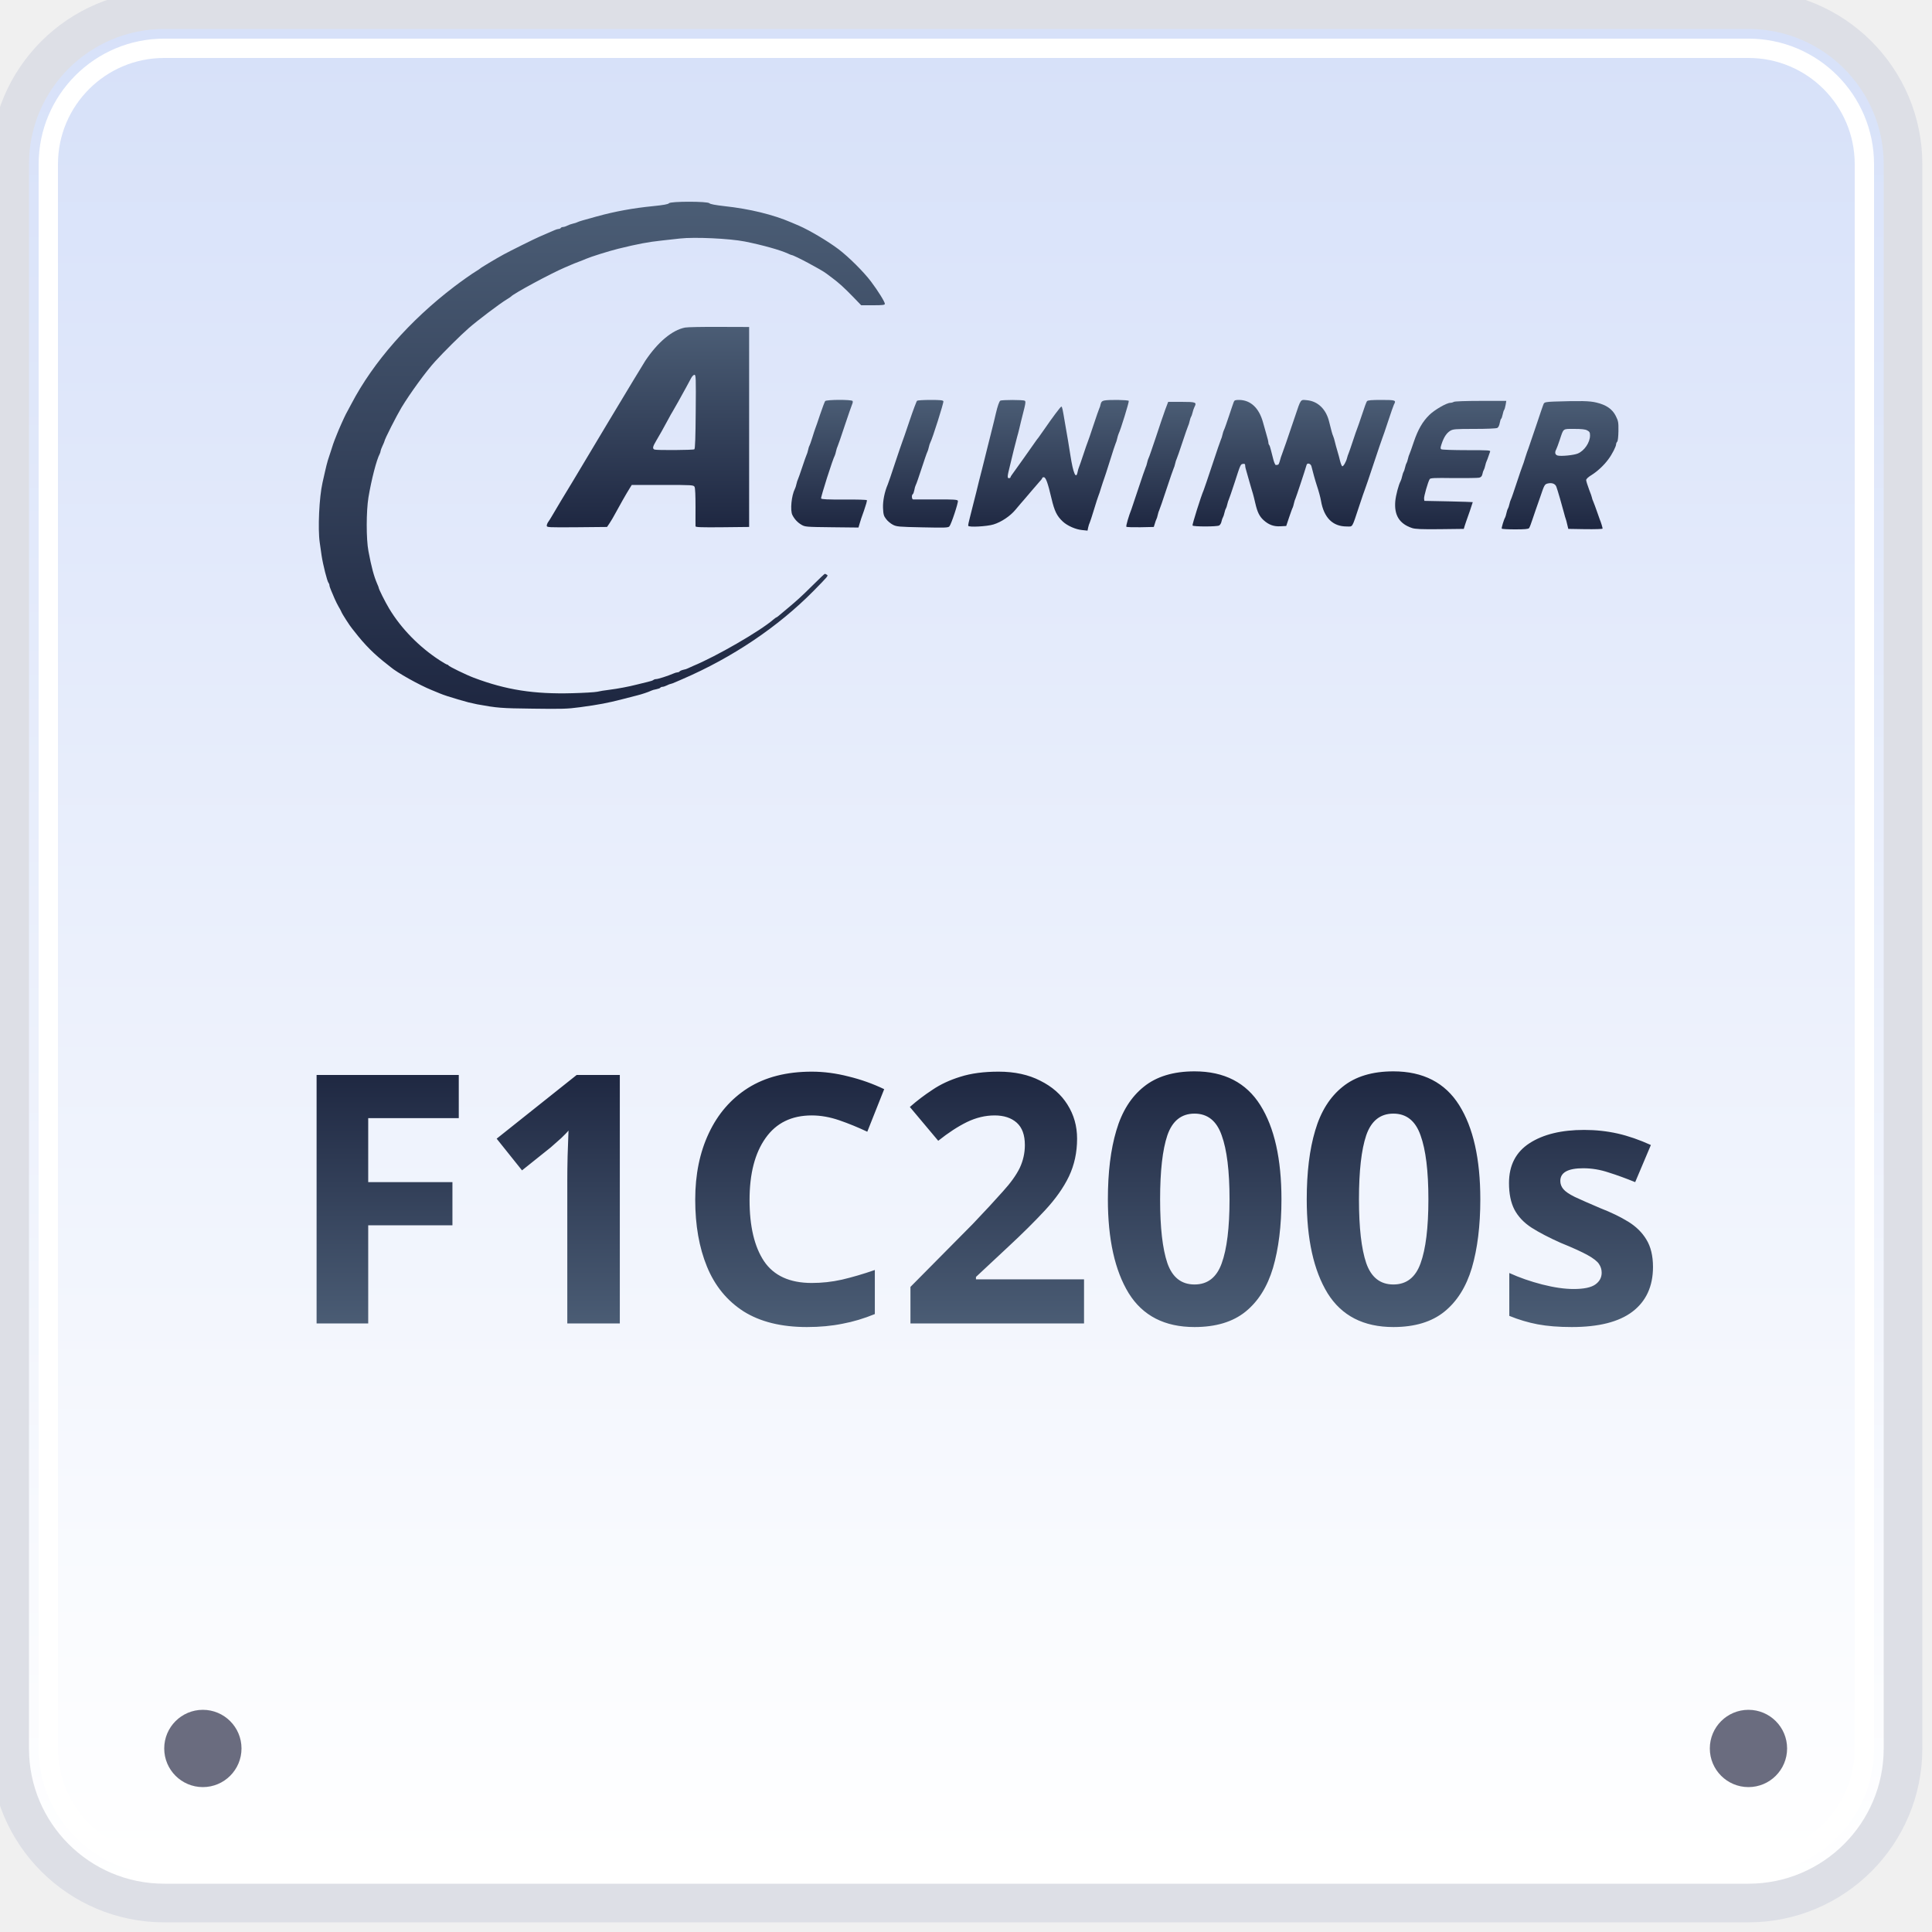
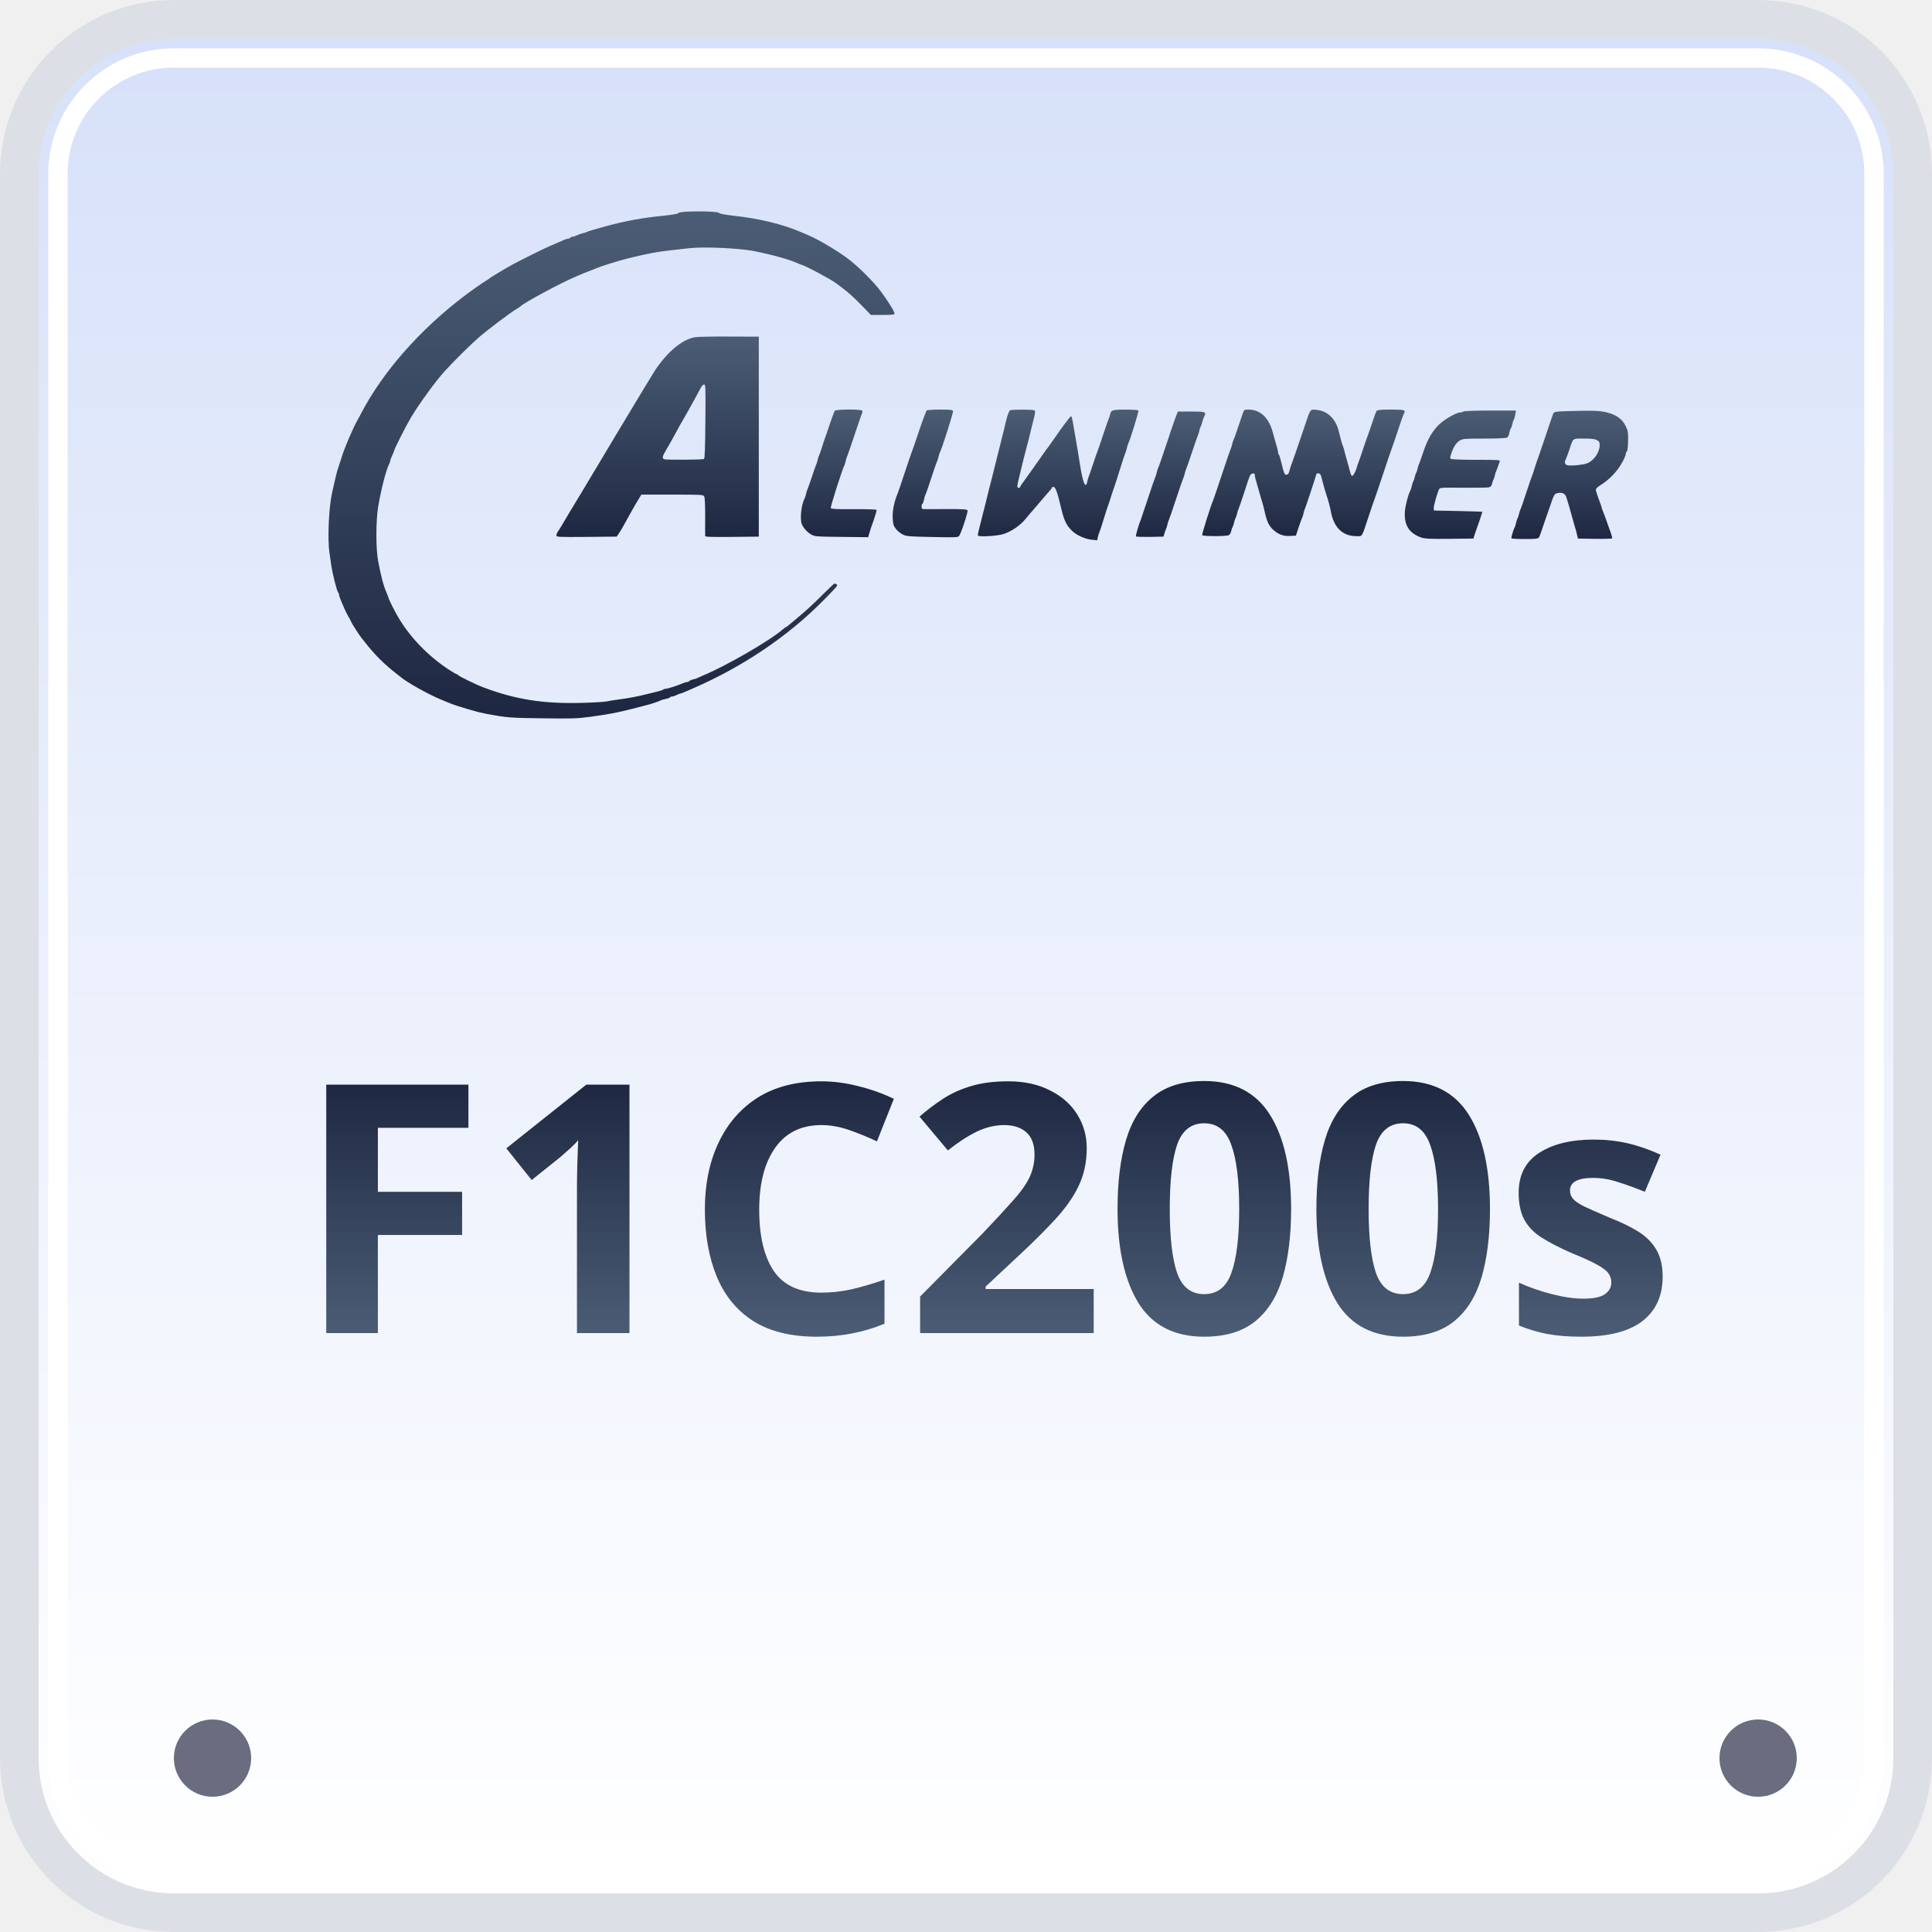
<svg xmlns="http://www.w3.org/2000/svg" width="100" height="100">
  <defs>
    <linearGradient id="soc_bg" x1="0%" y1="0%" x2="0%" y2="100%">
      <stop offset="0%" style="stop-color:#d7e1f9;stop-opacity:1" />
      <stop offset="100%" style="stop-color:#ffffff;stop-opacity:1" />
    </linearGradient>
    <linearGradient id="soc_name" x1="0%" y1="0%" x2="0%" y2="100%">
      <stop offset="0%" style="stop-color:#1e2741;stop-opacity:1" />
      <stop offset="100%" style="stop-color:#4b5d75;stop-opacity:1" />
    </linearGradient>
  </defs>
-   <g transform="translate(0.5,0.5)">
+   <g transform="translate(1,1)">
    <rect x="0" y="0" width="98" height="98" fill="url(#soc_bg)" rx="8" stroke="#dddfe6" stroke-width="2" />
    <rect x="2" y="2" width="94" height="94" fill="url(#soc_bg)" rx="6" stroke="#ffffff" stroke-width="1" />
    <g transform="translate(16,80) scale(0.005,-0.005)" fill="url(#soc_name)">
      <path d="M3625 13996 c-7 -10 -56 -19 -165 -30 -205 -20 -395 -55 -580 -106 -139 -38 -187 -52 -200 -59 -9 -5 -30 -12 -49 -16 -18 -4 -44 -13 -59 -21 -15 -8 -35 -14 -44 -14 -9 0 -20 -4 -23 -10 -3 -5 -13 -10 -22 -10 -8 0 -29 -6 -46 -14 -28 -13 -66 -29 -152 -66 -42 -17 -313 -152 -371 -184 -79 -43 -238 -138 -244 -146 -3 -3 -23 -17 -45 -30 -36 -21 -159 -108 -225 -159 -457 -348 -836 -779 -1061 -1209 -27 -50 -53 -100 -59 -110 -15 -28 -76 -164 -90 -202 -7 -19 -19 -48 -26 -65 -7 -16 -22 -61 -34 -100 -12 -38 -28 -88 -36 -110 -7 -22 -20 -74 -29 -115 -9 -41 -21 -93 -26 -115 -35 -152 -50 -481 -29 -622 6 -38 14 -97 19 -133 14 -94 58 -269 72 -284 5 -6 9 -16 9 -24 0 -7 8 -32 18 -55 10 -23 27 -62 37 -87 11 -25 29 -61 40 -80 12 -19 25 -44 29 -54 6 -19 90 -149 111 -173 5 -7 15 -18 20 -25 111 -144 209 -242 353 -353 7 -5 18 -15 25 -20 66 -57 298 -187 427 -239 36 -15 74 -31 85 -35 33 -14 105 -38 185 -61 41 -11 91 -25 110 -31 19 -5 60 -14 90 -20 210 -38 243 -41 575 -45 302 -4 357 -3 490 15 199 27 286 44 430 81 66 17 138 36 160 41 46 11 123 37 146 49 9 5 33 12 53 15 20 4 39 11 42 16 3 5 13 9 22 9 9 0 30 7 46 15 15 8 33 15 38 15 5 0 30 9 56 21 26 11 56 24 67 29 519 224 989 541 1355 911 154 157 156 159 140 169 -8 5 -18 10 -21 10 -4 0 -60 -53 -125 -118 -118 -117 -166 -160 -258 -237 -26 -22 -62 -52 -80 -67 -17 -15 -34 -28 -37 -28 -3 0 -19 -11 -35 -25 -136 -118 -589 -380 -829 -479 -22 -10 -47 -21 -55 -25 -9 -5 -30 -12 -48 -15 -17 -4 -34 -12 -37 -17 -4 -5 -13 -9 -22 -9 -8 0 -29 -6 -46 -14 -50 -22 -155 -56 -175 -56 -10 0 -22 -4 -28 -9 -5 -5 -31 -14 -59 -20 -27 -7 -77 -19 -110 -27 -85 -22 -197 -43 -290 -55 -44 -5 -99 -14 -123 -20 -24 -5 -139 -12 -255 -15 -400 -11 -688 34 -1022 160 -80 30 -258 117 -263 128 -2 5 -8 8 -13 8 -4 0 -40 20 -78 45 -211 137 -399 329 -523 536 -41 68 -108 202 -108 216 0 3 -6 19 -14 36 -36 83 -61 177 -92 342 -24 125 -23 413 0 555 31 185 83 388 117 452 5 10 9 23 9 30 1 7 9 31 20 53 11 22 19 44 20 48 0 17 126 265 176 348 88 146 256 377 349 478 87 96 264 272 347 344 90 79 323 255 393 297 22 13 42 27 45 30 24 30 408 237 555 300 28 12 59 25 70 30 11 5 45 19 75 30 30 11 64 25 75 30 50 22 238 81 335 105 203 50 310 70 450 85 52 6 138 15 190 21 150 17 513 0 670 -31 185 -37 367 -88 447 -125 17 -8 34 -15 37 -15 24 0 315 -155 361 -192 6 -5 33 -25 60 -45 70 -52 127 -104 220 -200 l80 -83 123 0 c101 0 122 3 122 15 0 20 -70 133 -143 230 -77 102 -229 253 -335 334 -114 86 -300 196 -412 245 -19 8 -55 23 -80 34 -185 80 -430 140 -690 168 -96 11 -149 21 -156 30 -17 21 -405 21 -419 0z" />
      <path d="M3791 12709 c-133 -26 -282 -151 -411 -344 -18 -27 -192 -315 -387 -640 -194 -324 -357 -597 -362 -605 -32 -50 -216 -358 -225 -375 -6 -11 -19 -31 -28 -44 -10 -13 -18 -32 -18 -42 0 -19 12 -19 312 -17 l312 3 27 40 c15 22 40 65 56 95 39 73 120 216 150 263 l23 37 320 0 c309 0 320 -1 330 -20 7 -12 10 -92 10 -208 0 -103 -1 -193 0 -200 0 -10 59 -12 278 -10 l277 3 0 1035 0 1035 -310 1 c-170 1 -330 -2 -354 -7z m111 -871 c-2 -263 -6 -384 -14 -389 -14 -9 -390 -11 -412 -3 -24 9 -20 30 18 93 36 60 67 116 124 221 19 36 38 70 42 75 4 6 31 53 60 105 29 52 67 120 83 150 17 30 39 72 50 93 10 20 26 37 36 37 15 0 16 -33 13 -382z" />
      <path d="M5242 11948 c-5 -7 -29 -69 -52 -138 -23 -69 -45 -134 -50 -145 -4 -11 -19 -54 -31 -95 -13 -41 -26 -79 -30 -85 -4 -5 -10 -26 -14 -45 -4 -19 -11 -41 -16 -50 -4 -8 -24 -64 -44 -125 -20 -60 -40 -117 -44 -125 -5 -9 -12 -31 -16 -50 -4 -19 -11 -41 -16 -50 -36 -70 -51 -224 -26 -272 22 -43 53 -76 93 -100 38 -22 47 -23 315 -26 l276 -3 11 38 c5 21 26 83 46 137 19 54 33 103 30 108 -3 5 -109 8 -236 7 -170 -1 -233 2 -238 11 -6 10 122 412 142 445 3 6 9 26 13 45 4 19 11 41 16 50 4 8 38 105 74 215 37 110 71 210 77 222 6 11 7 26 4 32 -10 16 -270 15 -284 -1z" />
      <path d="M6194 11952 c-6 -4 -41 -97 -78 -207 -37 -110 -71 -209 -76 -220 -5 -11 -38 -110 -75 -220 -36 -110 -70 -209 -75 -220 -33 -76 -52 -171 -49 -244 3 -67 8 -83 32 -114 15 -21 47 -47 70 -59 39 -20 60 -22 307 -27 233 -5 266 -4 278 10 20 23 94 248 88 265 -5 12 -43 15 -228 14 -123 0 -229 -1 -235 0 -15 0 -18 46 -4 54 5 3 12 22 16 42 3 20 10 44 15 53 6 9 32 86 60 171 28 85 54 162 59 170 5 9 12 31 16 50 4 19 11 41 16 50 21 38 140 413 135 426 -4 11 -31 14 -133 14 -70 0 -133 -4 -139 -8z" />
      <path d="M7055 11952 c-11 -7 -28 -55 -46 -132 -10 -44 -23 -98 -53 -217 -8 -32 -22 -87 -31 -123 -9 -36 -23 -92 -31 -125 -8 -33 -22 -87 -30 -120 -8 -33 -22 -86 -30 -117 -7 -32 -21 -84 -28 -115 -8 -32 -22 -85 -30 -118 -8 -33 -24 -96 -35 -139 -12 -44 -20 -84 -18 -89 5 -17 194 -7 262 14 81 25 172 86 227 152 24 29 47 57 53 63 16 18 56 64 115 134 30 35 67 78 82 95 16 16 28 33 28 38 0 4 7 7 15 7 21 0 42 -58 80 -220 31 -132 56 -182 117 -239 47 -44 134 -82 199 -88 l57 -6 7 34 c4 18 11 40 16 49 4 8 24 69 44 135 20 66 40 129 45 140 5 11 19 52 30 90 12 39 26 79 30 90 5 11 31 94 60 185 28 91 55 172 59 180 5 9 12 31 16 50 4 19 11 41 15 50 20 39 110 331 105 340 -7 11 -204 14 -253 4 -24 -5 -32 -13 -38 -37 -3 -17 -10 -38 -15 -47 -4 -8 -31 -85 -59 -170 -28 -85 -55 -164 -60 -175 -5 -11 -25 -69 -45 -130 -20 -60 -40 -119 -45 -130 -5 -11 -12 -35 -15 -52 -16 -81 -46 -10 -74 172 -5 33 -17 103 -25 155 -9 52 -23 136 -32 185 -24 144 -29 166 -37 166 -8 0 -94 -115 -177 -236 -25 -36 -52 -74 -60 -85 -8 -10 -21 -26 -28 -37 -7 -10 -35 -49 -62 -88 -27 -38 -55 -78 -62 -88 -25 -36 -108 -152 -123 -172 -8 -10 -15 -23 -15 -27 0 -4 -7 -8 -16 -8 -18 0 -17 19 10 125 8 33 26 107 40 165 15 58 31 121 36 140 6 19 15 55 21 80 10 44 22 93 54 219 12 52 13 66 3 73 -16 10 -239 10 -253 0z" />
      <path d="M9471 11937 c-5 -12 -27 -78 -50 -147 -23 -69 -45 -132 -50 -140 -5 -9 -12 -31 -16 -50 -4 -19 -11 -41 -16 -50 -4 -8 -45 -125 -89 -260 -45 -135 -85 -254 -90 -265 -27 -60 -120 -357 -115 -365 8 -13 251 -13 275 0 10 5 22 24 25 42 4 18 11 38 15 43 4 6 11 26 15 45 4 19 11 40 15 45 4 6 11 26 15 45 4 19 11 41 16 50 4 8 31 87 60 175 62 193 61 189 88 193 16 3 21 -2 21 -17 0 -11 6 -40 14 -63 7 -24 23 -79 35 -123 13 -44 26 -91 31 -105 4 -14 16 -59 25 -100 21 -92 43 -136 86 -175 53 -48 106 -67 174 -63 l60 3 30 90 c17 50 33 95 37 100 3 6 9 26 13 45 4 19 11 41 16 50 6 12 97 285 115 348 7 24 43 13 50 -15 7 -32 41 -155 54 -193 22 -66 39 -129 45 -165 30 -174 121 -265 265 -265 67 0 52 -24 130 210 28 85 55 164 60 175 5 11 45 130 90 265 45 135 85 254 90 265 5 11 32 90 60 175 28 85 55 163 60 172 25 45 18 48 -129 48 -103 0 -141 -3 -150 -13 -6 -7 -29 -69 -51 -138 -23 -68 -45 -133 -50 -144 -5 -11 -25 -69 -45 -130 -20 -60 -40 -119 -45 -130 -5 -11 -12 -31 -15 -45 -10 -41 -39 -90 -50 -87 -5 2 -15 26 -22 53 -6 27 -19 74 -28 104 -9 30 -21 73 -26 95 -5 22 -13 49 -18 60 -9 19 -20 61 -42 150 -31 129 -117 212 -229 222 -69 7 -62 17 -124 -168 -70 -209 -127 -372 -136 -394 -5 -11 -14 -39 -20 -62 -6 -24 -15 -44 -20 -44 -6 -1 -15 -2 -22 -3 -6 -1 -17 23 -25 52 -7 28 -19 74 -26 101 -6 27 -15 53 -20 57 -4 4 -7 15 -7 24 0 9 -9 48 -21 86 -11 38 -27 94 -35 124 -41 148 -129 229 -247 230 -40 0 -49 -3 -56 -23z" />
      <path d="M11750 11940 c-8 -5 -25 -10 -36 -10 -39 0 -164 -73 -217 -125 -70 -68 -118 -151 -162 -281 -20 -60 -40 -116 -44 -124 -5 -9 -12 -31 -16 -50 -4 -19 -11 -39 -15 -45 -4 -5 -11 -26 -15 -45 -4 -19 -11 -39 -15 -45 -4 -5 -11 -26 -15 -45 -4 -19 -11 -41 -16 -50 -21 -39 -49 -146 -55 -207 -13 -146 42 -235 173 -279 33 -11 96 -14 289 -12 l247 3 9 30 c5 17 12 37 15 45 13 34 70 200 69 202 -1 1 -113 5 -251 8 l-250 5 -3 23 c-3 22 40 173 58 202 7 12 47 14 247 11 132 -1 251 1 265 4 20 5 29 15 34 38 3 18 10 37 14 42 4 6 11 26 15 45 4 19 11 41 16 50 4 8 12 29 17 45 6 17 13 38 17 48 7 16 -9 17 -241 17 -137 0 -255 4 -263 9 -11 7 -11 16 3 57 23 69 51 111 88 134 30 18 51 20 251 20 124 0 226 4 237 10 11 6 21 26 25 50 4 22 10 42 15 45 4 3 11 22 15 42 4 21 11 43 15 48 5 6 12 30 16 53 l7 42 -264 0 c-153 0 -270 -4 -279 -10z" />
      <path d="M12788 11943 c-80 -3 -99 -7 -107 -21 -5 -9 -41 -114 -80 -232 -40 -118 -76 -224 -80 -235 -5 -11 -19 -51 -31 -90 -11 -38 -25 -79 -30 -90 -5 -11 -32 -90 -60 -175 -28 -85 -54 -162 -59 -170 -5 -9 -12 -31 -16 -50 -4 -19 -11 -39 -15 -45 -4 -5 -11 -26 -15 -45 -4 -19 -10 -39 -13 -45 -14 -22 -40 -110 -36 -117 3 -5 65 -8 138 -8 99 0 136 3 145 13 6 8 22 49 36 93 15 43 29 86 32 94 3 8 25 71 49 140 39 116 44 126 72 134 44 12 81 0 93 -32 11 -27 61 -200 81 -277 5 -22 13 -47 16 -55 3 -8 11 -35 16 -60 l11 -45 178 -3 c97 -1 177 1 177 6 0 10 -17 67 -30 97 -4 11 -18 49 -30 85 -12 36 -29 79 -36 97 -8 17 -14 35 -14 40 0 5 -13 44 -30 86 -16 43 -30 87 -30 97 0 11 19 30 50 49 65 40 133 103 180 167 39 52 80 133 80 156 0 8 5 19 11 25 7 7 12 52 13 111 1 90 -1 103 -28 157 -36 71 -99 114 -201 138 -69 17 -162 19 -437 10z m342 -298 c25 -13 30 -22 30 -53 0 -72 -59 -159 -127 -187 -40 -17 -171 -30 -207 -21 -28 7 -34 32 -16 64 5 9 21 53 36 97 41 124 29 115 150 115 75 0 114 -4 134 -15z" />
      <path d="M8762 11858 c-17 -46 -60 -173 -96 -283 -37 -110 -70 -207 -75 -215 -5 -9 -12 -31 -16 -50 -4 -19 -11 -41 -16 -50 -4 -8 -38 -105 -74 -215 -37 -110 -69 -207 -72 -215 -28 -69 -59 -176 -53 -183 3 -4 69 -6 145 -5 l139 3 11 35 c5 19 13 40 16 45 4 6 10 26 14 45 4 19 11 41 16 50 4 8 38 105 74 215 36 110 70 207 74 215 5 9 12 31 16 50 4 19 11 41 16 50 4 8 31 85 59 170 28 85 55 162 59 170 5 9 12 31 16 50 4 19 11 40 15 45 4 6 11 25 15 43 4 18 13 45 20 59 26 49 15 53 -135 53 l-137 0 -31 -82z" />
    </g>
    <text x="50" y="68" fill="url(#soc_name)" text-anchor="middle">
      <tspan font-weight="600" font-size="18" font-family="Adobe Heiti Std, sans-serif">F1C200s</tspan>
    </text>
    <circle cx="10" cy="90" r="2" fill="#6a6c7f" />
    <circle cx="90" cy="90" r="2" fill="#6a6c7f" />
  </g>
</svg>
